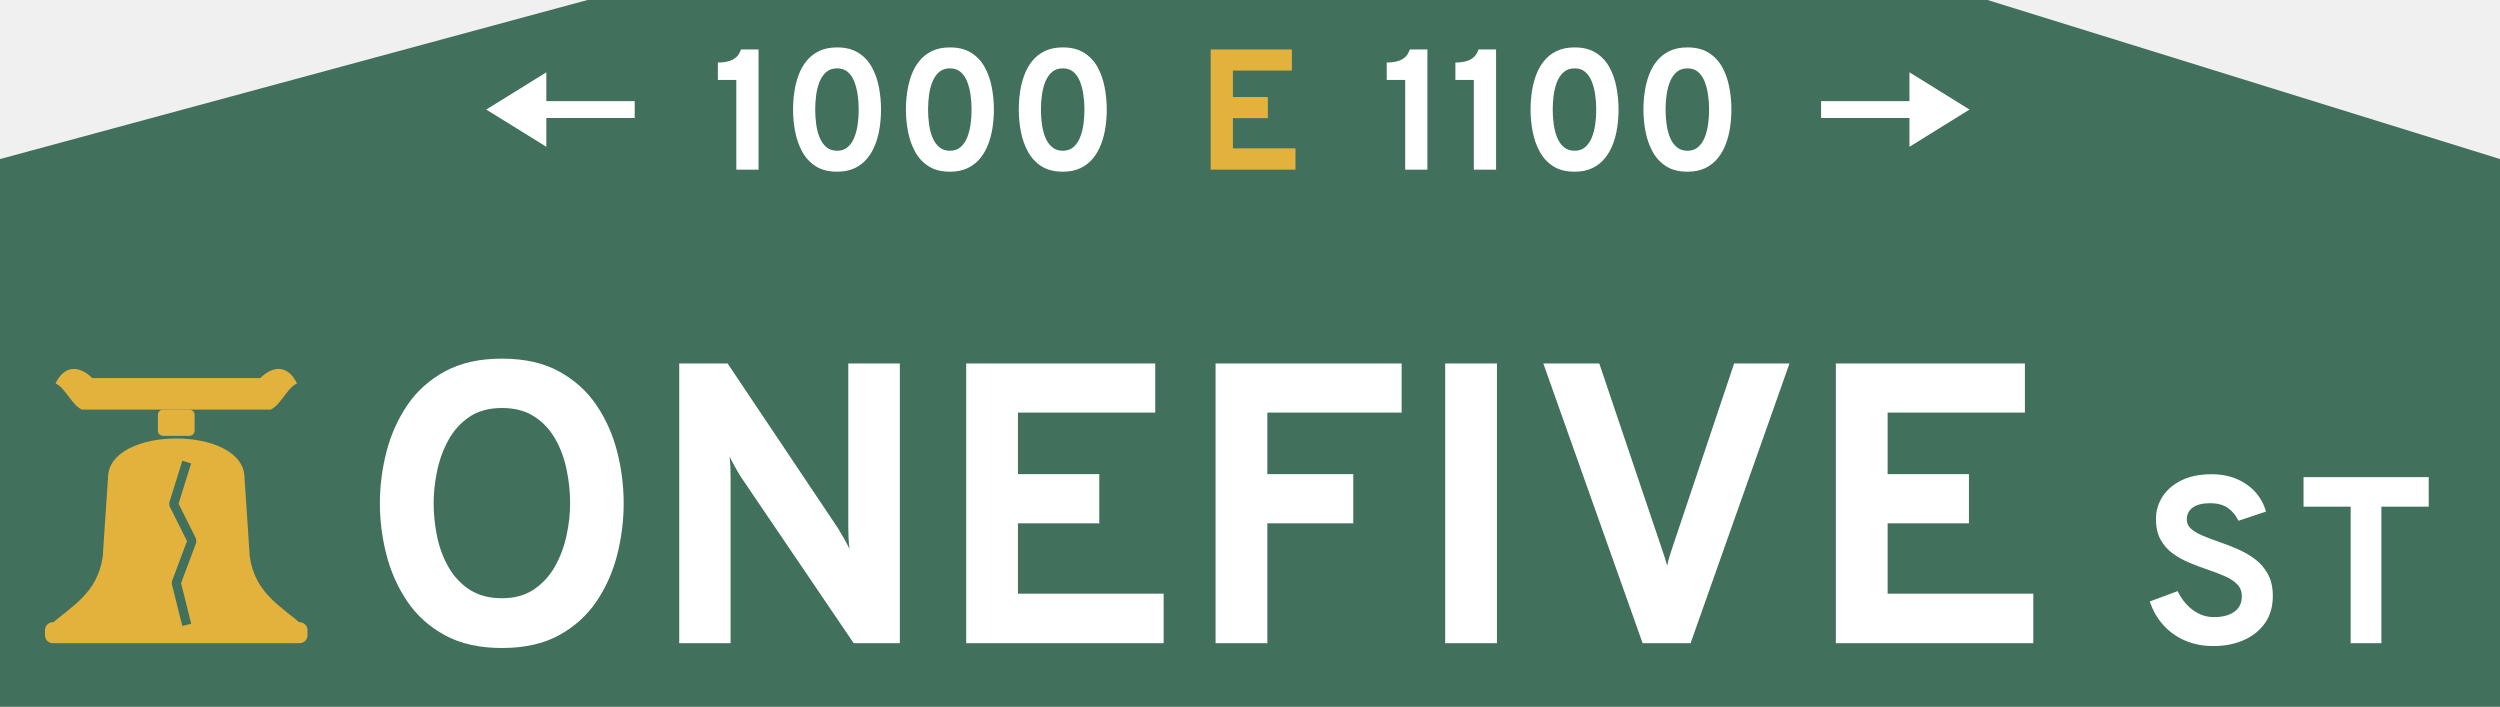
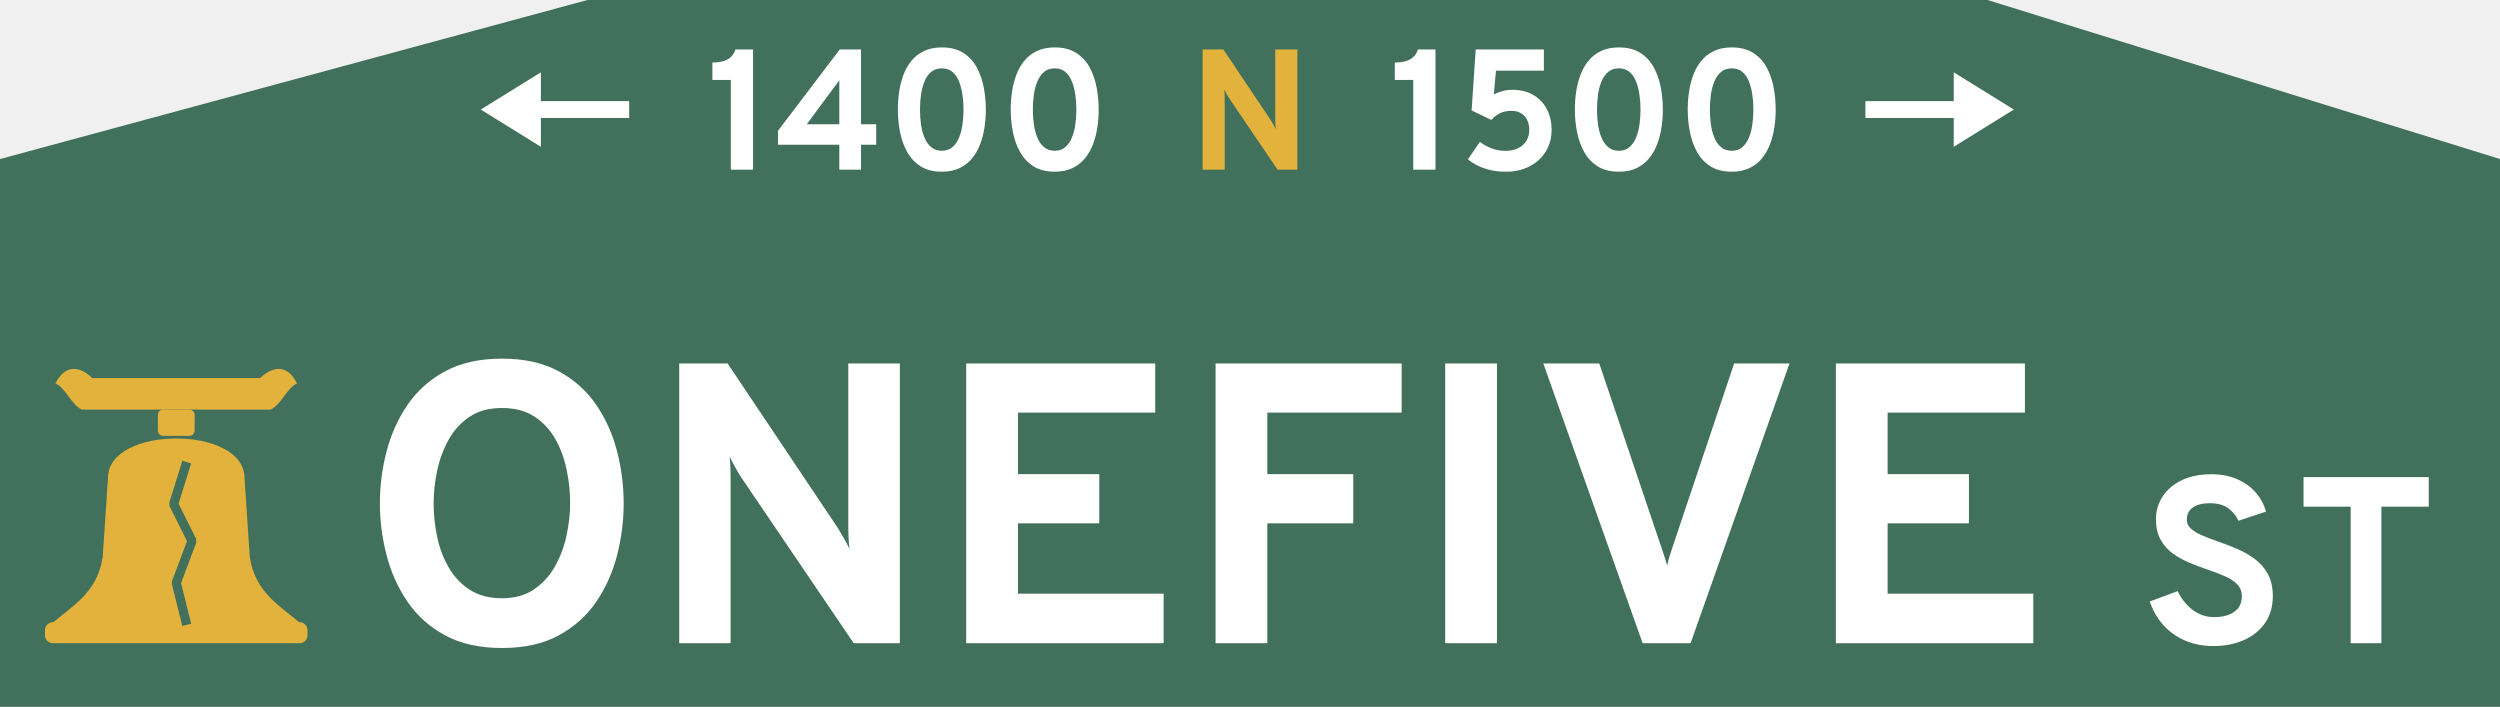
<svg xmlns="http://www.w3.org/2000/svg" viewBox="0 0 1100 311" width="11.0in" height="3.11in">
  <path d="M0,69.98 L258.50,0 L874.50,0 L1100,69.98 L1100,311 L0,311 Z" fill="#41715C" />
-   <path d="M532.704 74.64V21.77H568.429V31.06H542.485V42.691H557.855V51.981H542.485V65.274H570.015V74.64Z" fill="#E3B23C" />
-   <path d="M323.981 74.64V35.176H315.861V27.51Q318.392 27.51 320.431 26.981Q322.47 26.453 323.886 25.207Q325.302 23.96 326.02 21.77H333.762V74.64ZM368.316 75.546Q362.651 75.546 358.913 73.148Q355.174 70.75 352.984 66.747Q350.793 62.744 349.868 57.91Q348.943 53.077 348.943 48.205Q348.943 44.353 349.509 40.444Q350.076 36.536 351.379 33.024Q352.682 29.512 354.91 26.774Q357.138 24.036 360.442 22.45Q363.747 20.864 368.316 20.864Q373.943 20.864 377.7 23.243Q381.458 25.622 383.629 29.587Q385.801 33.552 386.726 38.405Q387.651 43.258 387.651 48.205Q387.651 52.057 387.085 55.947Q386.518 59.836 385.197 63.348Q383.875 66.861 381.647 69.617Q379.419 72.374 376.133 73.96Q372.848 75.546 368.316 75.546ZM368.316 66.332Q371.111 66.332 372.942 64.765Q374.774 63.197 375.85 60.592Q376.926 57.986 377.379 54.776Q377.833 51.566 377.833 48.205Q377.833 44.806 377.361 41.596Q376.889 38.386 375.831 35.762Q374.774 33.137 372.942 31.608Q371.111 30.078 368.316 30.078Q365.484 30.078 363.633 31.626Q361.783 33.175 360.688 35.799Q359.592 38.424 359.139 41.634Q358.686 44.844 358.686 48.205Q358.686 51.566 359.139 54.795Q359.592 58.024 360.688 60.629Q361.783 63.235 363.652 64.784Q365.521 66.332 368.316 66.332ZM417.976 75.546Q412.311 75.546 408.573 73.148Q404.834 70.75 402.644 66.747Q400.453 62.744 399.528 57.91Q398.603 53.077 398.603 48.205Q398.603 44.353 399.169 40.444Q399.736 36.536 401.039 33.024Q402.342 29.512 404.57 26.774Q406.798 24.036 410.102 22.45Q413.407 20.864 417.976 20.864Q423.603 20.864 427.36 23.243Q431.118 25.622 433.289 29.587Q435.461 33.552 436.386 38.405Q437.311 43.258 437.311 48.205Q437.311 52.057 436.745 55.947Q436.178 59.836 434.857 63.348Q433.535 66.861 431.307 69.617Q429.079 72.374 425.793 73.96Q422.508 75.546 417.976 75.546ZM417.976 66.332Q420.771 66.332 422.602 64.765Q424.434 63.197 425.51 60.592Q426.586 57.986 427.039 54.776Q427.493 51.566 427.493 48.205Q427.493 44.806 427.021 41.596Q426.549 38.386 425.491 35.762Q424.434 33.137 422.602 31.608Q420.771 30.078 417.976 30.078Q415.144 30.078 413.293 31.626Q411.443 33.175 410.348 35.799Q409.253 38.424 408.799 41.634Q408.346 44.844 408.346 48.205Q408.346 51.566 408.799 54.795Q409.253 58.024 410.348 60.629Q411.443 63.235 413.312 64.784Q415.182 66.332 417.976 66.332ZM467.636 75.546Q461.971 75.546 458.233 73.148Q454.494 70.75 452.304 66.747Q450.113 62.744 449.188 57.91Q448.263 53.077 448.263 48.205Q448.263 44.353 448.829 40.444Q449.396 36.536 450.699 33.024Q452.002 29.512 454.23 26.774Q456.458 24.036 459.762 22.45Q463.067 20.864 467.636 20.864Q473.263 20.864 477.021 23.243Q480.778 25.622 482.95 29.587Q485.121 33.552 486.046 38.405Q486.971 43.258 486.971 48.205Q486.971 52.057 486.405 55.947Q485.838 59.836 484.517 63.348Q483.195 66.861 480.967 69.617Q478.739 72.374 475.453 73.96Q472.168 75.546 467.636 75.546ZM467.636 66.332Q470.431 66.332 472.262 64.765Q474.094 63.197 475.17 60.592Q476.246 57.986 476.7 54.776Q477.153 51.566 477.153 48.205Q477.153 44.806 476.681 41.596Q476.209 38.386 475.151 35.762Q474.094 33.137 472.262 31.608Q470.431 30.078 467.636 30.078Q464.804 30.078 462.953 31.626Q461.103 33.175 460.008 35.799Q458.913 38.424 458.459 41.634Q458.006 44.844 458.006 48.205Q458.006 51.566 458.459 54.795Q458.913 58.024 460.008 60.629Q461.103 63.235 462.972 64.784Q464.842 66.332 467.636 66.332Z" fill="#FFFFFF" />
-   <path d="M618.278 74.64V35.176H610.159V27.51Q612.689 27.51 614.728 26.981Q616.767 26.453 618.183 25.207Q619.6 23.96 620.317 21.77H628.059V74.64ZM648.489 74.64V35.176H640.37V27.51Q642.9 27.51 644.939 26.981Q646.979 26.453 648.395 25.207Q649.811 23.96 650.529 21.77H658.27V74.64ZM692.825 75.546Q687.16 75.546 683.421 73.148Q679.683 70.75 677.492 66.747Q675.302 62.744 674.377 57.91Q673.451 53.077 673.451 48.205Q673.451 44.353 674.018 40.444Q674.584 36.536 675.887 33.024Q677.19 29.512 679.418 26.774Q681.646 24.036 684.951 22.45Q688.255 20.864 692.825 20.864Q698.451 20.864 702.209 23.243Q705.966 25.622 708.138 29.587Q710.309 33.552 711.235 38.405Q712.16 43.258 712.16 48.205Q712.16 52.057 711.593 55.947Q711.027 59.836 709.705 63.348Q708.383 66.861 706.155 69.617Q703.927 72.374 700.642 73.96Q697.356 75.546 692.825 75.546ZM692.825 66.332Q695.619 66.332 697.451 64.765Q699.282 63.197 700.359 60.592Q701.435 57.986 701.888 54.776Q702.341 51.566 702.341 48.205Q702.341 44.806 701.869 41.596Q701.397 38.386 700.34 35.762Q699.282 33.137 697.451 31.608Q695.619 30.078 692.825 30.078Q689.992 30.078 688.142 31.626Q686.291 33.175 685.196 35.799Q684.101 38.424 683.648 41.634Q683.195 44.844 683.195 48.205Q683.195 51.566 683.648 54.795Q684.101 58.024 685.196 60.629Q686.291 63.235 688.161 64.784Q690.03 66.332 692.825 66.332ZM742.485 75.546Q736.82 75.546 733.081 73.148Q729.343 70.75 727.152 66.747Q724.962 62.744 724.037 57.91Q723.111 53.077 723.111 48.205Q723.111 44.353 723.678 40.444Q724.244 36.536 725.547 33.024Q726.85 29.512 729.078 26.774Q731.306 24.036 734.611 22.45Q737.915 20.864 742.485 20.864Q748.111 20.864 751.869 23.243Q755.627 25.622 757.798 29.587Q759.969 33.552 760.895 38.405Q761.82 43.258 761.82 48.205Q761.82 52.057 761.253 55.947Q760.687 59.836 759.365 63.348Q758.043 66.861 755.815 69.617Q753.587 72.374 750.302 73.96Q747.016 75.546 742.485 75.546ZM742.485 66.332Q745.279 66.332 747.111 64.765Q748.942 63.197 750.019 60.592Q751.095 57.986 751.548 54.776Q752.001 51.566 752.001 48.205Q752.001 44.806 751.529 41.596Q751.057 38.386 750 35.762Q748.942 33.137 747.111 31.608Q745.279 30.078 742.485 30.078Q739.652 30.078 737.802 31.626Q735.951 33.175 734.856 35.799Q733.761 38.424 733.308 41.634Q732.855 44.844 732.855 48.205Q732.855 51.566 733.308 54.795Q733.761 58.024 734.856 60.629Q735.951 63.235 737.821 64.784Q739.69 66.332 742.485 66.332Z" fill="#FFFFFF" />
-   <path d="M279.27,44.50 L240.39,44.50 L240.39,31.82 L213.96,48.20 L240.39,64.59 L240.39,51.91 L279.27,51.91 Z" fill="#FFFFFF" />
-   <path d="M801.28,44.50 L840.16,44.50 L840.16,31.82 L866.59,48.20 L840.16,64.59 L840.16,51.91 L801.28,51.91 Z" fill="#FFFFFF" />
+   <path d="M529.154 74.64V21.77H538.293L559.139 52.888Q559.554 53.568 560.215 54.719Q560.876 55.871 561.329 56.815Q561.216 55.984 561.159 54.795Q561.103 53.605 561.103 52.888V21.77H570.846V74.64H562.122L540.861 43.296Q540.446 42.654 539.785 41.483Q539.124 40.312 538.671 39.368Q538.784 40.312 538.822 41.407Q538.86 42.503 538.86 43.296V74.64Z" fill="#E3B23C" />
+   <path d="M321.564 74.64V35.176H313.445V27.51Q315.975 27.51 318.014 26.981Q320.053 26.453 321.469 25.207Q322.886 23.96 323.603 21.77H331.345V74.64ZM369.298 74.64V63.688H342.296V57.571L369.487 21.77H378.852V54.663H385.537V63.688H378.852V74.64ZM354.985 54.663H369.298V35.327ZM414.426 75.546Q408.762 75.546 405.023 73.148Q401.284 70.75 399.094 66.747Q396.904 62.744 395.978 57.91Q395.053 53.077 395.053 48.205Q395.053 44.353 395.62 40.444Q396.186 36.536 397.489 33.024Q398.792 29.512 401.02 26.774Q403.248 24.036 406.552 22.45Q409.857 20.864 414.426 20.864Q420.053 20.864 423.811 23.243Q427.568 25.622 429.74 29.587Q431.911 33.552 432.836 38.405Q433.762 43.258 433.762 48.205Q433.762 52.057 433.195 55.947Q432.629 59.836 431.307 63.348Q429.985 66.861 427.757 69.617Q425.529 72.374 422.243 73.96Q418.958 75.546 414.426 75.546ZM414.426 66.332Q417.221 66.332 419.052 64.765Q420.884 63.197 421.96 60.592Q423.036 57.986 423.49 54.776Q423.943 51.566 423.943 48.205Q423.943 44.806 423.471 41.596Q422.999 38.386 421.941 35.762Q420.884 33.137 419.052 31.608Q417.221 30.078 414.426 30.078Q411.594 30.078 409.743 31.626Q407.893 33.175 406.798 35.799Q405.703 38.424 405.249 41.634Q404.796 44.844 404.796 48.205Q404.796 51.566 405.249 54.795Q405.703 58.024 406.798 60.629Q407.893 63.235 409.762 64.784Q411.632 66.332 414.426 66.332ZM464.086 75.546Q458.422 75.546 454.683 73.148Q450.944 70.75 448.754 66.747Q446.564 62.744 445.638 57.91Q444.713 53.077 444.713 48.205Q444.713 44.353 445.28 40.444Q445.846 36.536 447.149 33.024Q448.452 29.512 450.68 26.774Q452.908 24.036 456.212 22.45Q459.517 20.864 464.086 20.864Q469.713 20.864 473.471 23.243Q477.228 25.622 479.4 29.587Q481.571 33.552 482.496 38.405Q483.422 43.258 483.422 48.205Q483.422 52.057 482.855 55.947Q482.289 59.836 480.967 63.348Q479.645 66.861 477.417 69.617Q475.189 72.374 471.903 73.96Q468.618 75.546 464.086 75.546ZM464.086 66.332Q466.881 66.332 468.712 64.765Q470.544 63.197 471.62 60.592Q472.697 57.986 473.15 54.776Q473.603 51.566 473.603 48.205Q473.603 44.806 473.131 41.596Q472.659 38.386 471.601 35.762Q470.544 33.137 468.712 31.608Q466.881 30.078 464.086 30.078Q461.254 30.078 459.403 31.626Q457.553 33.175 456.458 35.799Q455.363 38.424 454.91 41.634Q454.456 44.844 454.456 48.205Q454.456 51.566 454.91 54.795Q455.363 58.024 456.458 60.629Q457.553 63.235 459.422 64.784Q461.292 66.332 464.086 66.332Z" fill="#FFFFFF" />
+   <path d="M621.828 74.64V35.176H613.708V27.51Q616.239 27.51 618.278 26.981Q620.317 26.453 621.733 25.207Q623.149 23.96 623.867 21.77H631.609V74.64ZM662.575 75.546Q658.572 75.546 655.362 74.734Q652.152 73.922 649.773 72.657Q647.394 71.392 645.884 70.108L651.133 62.442Q652.492 63.462 654.173 64.349Q655.853 65.237 657.911 65.803Q659.97 66.37 662.538 66.37Q665.596 66.37 667.919 65.237Q670.241 64.104 671.563 62.027Q672.885 59.95 672.885 57.117Q672.885 54.663 671.96 52.793Q671.035 50.924 669.316 49.848Q667.598 48.771 665.106 48.771Q661.971 48.771 659.856 49.886Q657.742 51 656.193 52.774L647.507 48.583L649.32 21.77H679.305V31.098H658.232L657.288 41.521Q659.101 40.614 661.103 40.067Q663.104 39.519 665.37 39.519Q670.921 39.519 674.792 41.861Q678.663 44.202 680.683 48.167Q682.704 52.132 682.704 57.004Q682.704 62.518 680.117 66.691Q677.53 70.864 672.998 73.205Q668.467 75.546 662.575 75.546ZM712.311 75.546Q706.646 75.546 702.908 73.148Q699.169 70.75 696.979 66.747Q694.788 62.744 693.863 57.91Q692.938 53.077 692.938 48.205Q692.938 44.353 693.504 40.444Q694.071 36.536 695.374 33.024Q696.676 29.512 698.905 26.774Q701.133 24.036 704.437 22.45Q707.741 20.864 712.311 20.864Q717.938 20.864 721.695 23.243Q725.453 25.622 727.624 29.587Q729.796 33.552 730.721 38.405Q731.646 43.258 731.646 48.205Q731.646 52.057 731.08 55.947Q730.513 59.836 729.192 63.348Q727.87 66.861 725.642 69.617Q723.414 72.374 720.128 73.96Q716.843 75.546 712.311 75.546ZM712.311 66.332Q715.105 66.332 716.937 64.765Q718.769 63.197 719.845 60.592Q720.921 57.986 721.374 54.776Q721.827 51.566 721.827 48.205Q721.827 44.806 721.355 41.596Q720.883 38.386 719.826 35.762Q718.769 33.137 716.937 31.608Q715.105 30.078 712.311 30.078Q709.479 30.078 707.628 31.626Q705.778 33.175 704.683 35.799Q703.587 38.424 703.134 41.634Q702.681 44.844 702.681 48.205Q702.681 51.566 703.134 54.795Q703.587 58.024 704.683 60.629Q705.778 63.235 707.647 64.784Q709.516 66.332 712.311 66.332ZM761.971 75.546Q756.306 75.546 752.568 73.148Q748.829 70.75 746.639 66.747Q744.448 62.744 743.523 57.91Q742.598 53.077 742.598 48.205Q742.598 44.353 743.164 40.444Q743.731 36.536 745.034 33.024Q746.337 29.512 748.565 26.774Q750.793 24.036 754.097 22.45Q757.401 20.864 761.971 20.864Q767.598 20.864 771.355 23.243Q775.113 25.622 777.284 29.587Q779.456 33.552 780.381 38.405Q781.306 43.258 781.306 48.205Q781.306 52.057 780.74 55.947Q780.173 59.836 778.852 63.348Q777.53 66.861 775.302 69.617Q773.074 72.374 769.788 73.96Q766.503 75.546 761.971 75.546ZM761.971 66.332Q764.765 66.332 766.597 64.765Q768.429 63.197 769.505 60.592Q770.581 57.986 771.034 54.776Q771.488 51.566 771.488 48.205Q771.488 44.806 771.015 41.596Q770.543 38.386 769.486 35.762Q768.429 33.137 766.597 31.608Q764.765 30.078 761.971 30.078Q759.139 30.078 757.288 31.626Q755.438 33.175 754.343 35.799Q753.247 38.424 752.794 41.634Q752.341 44.844 752.341 48.205Q752.341 51.566 752.794 54.795Q753.247 58.024 754.343 60.629Q755.438 63.235 757.307 64.784Q759.176 66.332 761.971 66.332Z" fill="#FFFFFF" />
+   <path d="M276.85,44.50 L237.98,44.50 L237.98,31.82 L211.54,48.20 L237.98,64.59 L237.98,51.91 L276.85,51.91 Z" fill="#FFFFFF" />
+   <path d="M820.77,44.50 L859.64,44.50 L859.64,31.82 L886.08,48.20 L859.64,64.59 L859.64,51.91 L820.77,51.91 Z" fill="#FFFFFF" />
  <g transform="translate(19.80,157.12) scale(1.155)" fill="#E3B23C">
    <path d="M4,10 C8,2 14,4 18,8 L82,8 C86,4 92,2 96,10 C92,12 90,18 86,20 L14,20 C10,18 8,12 4,10 Z" />
    <rect x="43" y="20" width="14" height="10" rx="2" />
    <path d="M24,46 C24,26 76,26 76,46 L78,76 C80,90 90,95 98,102 L2,102 C10,95 20,90 22,76 Z" />
    <rect x="0" y="101" width="100" height="8" rx="3" />
    <path d="M54,40 L49,56 L56,70 L50,86 L54,102" fill="none" stroke="#41715C" stroke-width="3.5" stroke-linejoin="bevel" />
  </g>
  <path d="M973.887 284.263Q967.049 284.263 961.463 281.862Q955.877 279.46 951.884 275.049Q947.89 270.638 945.906 264.634L958.174 260.093Q960.523 265.104 964.726 268.315Q968.928 271.525 974.201 271.525Q979.786 271.525 983.101 269.176Q986.416 266.827 986.416 262.337Q986.416 259.257 984.459 257.195Q982.501 255.133 979.186 253.645Q975.871 252.158 971.695 250.748Q967.675 249.391 963.603 247.72Q959.531 246.05 956.138 243.622Q952.745 241.195 950.683 237.488Q948.621 233.782 948.621 228.405Q948.621 223.028 951.492 218.539Q954.363 214.049 959.819 211.361Q965.274 208.672 973.052 208.672Q979.421 208.672 984.354 210.839Q989.288 213.005 992.524 216.711Q995.761 220.418 997.014 225.116L984.902 229.136Q983.441 225.847 980.439 223.628Q977.437 221.41 972.321 221.41Q967.519 221.41 964.856 223.289Q962.194 225.168 962.194 228.614Q962.194 230.963 963.995 232.607Q965.796 234.252 968.85 235.557Q971.904 236.862 975.767 238.219Q980.1 239.681 984.406 241.534Q988.713 243.387 992.237 246.05Q995.761 248.712 997.901 252.654Q1000.041 256.595 1000.041 262.285Q1000.041 269.28 996.57 274.188Q993.098 279.095 987.199 281.679Q981.3 284.263 973.887 284.263ZM1034.287 283.01V222.924H1013.562V209.925H1068.637V222.924H1047.808V283.01Z" fill="#FFFFFF" />
  <path d="M220.871 285.12Q206.099 285.12 195.812 279.537Q185.524 273.954 179.238 264.677Q172.951 255.401 170.049 244.146Q167.148 232.892 167.148 221.461Q167.148 210.031 170.049 198.776Q172.951 187.522 179.238 178.246Q185.524 168.969 195.812 163.386Q206.099 157.803 220.871 157.803Q235.643 157.803 245.886 163.386Q256.129 168.969 262.416 178.246Q268.703 187.522 271.561 198.776Q274.418 210.031 274.418 221.461Q274.418 232.892 271.561 244.146Q268.703 255.401 262.416 264.677Q256.129 273.954 245.886 279.537Q235.643 285.12 220.871 285.12ZM220.871 263.227Q229.136 263.227 234.895 259.358Q240.654 255.489 244.171 249.246Q247.688 243.003 249.271 235.662Q250.854 228.32 250.854 221.461Q250.854 214.076 249.315 206.646Q247.776 199.216 244.303 193.105Q240.83 186.994 235.071 183.257Q229.312 179.52 220.871 179.52Q212.342 179.52 206.583 183.389Q200.824 187.258 197.351 193.545Q193.877 199.832 192.339 207.173Q190.8 214.515 190.8 221.461Q190.8 228.759 192.339 236.145Q193.877 243.531 197.438 249.686Q200.999 255.841 206.759 259.534Q212.518 263.227 220.871 263.227ZM298.862 283.01V159.913H320.14L368.675 232.364Q369.643 233.947 371.181 236.629Q372.72 239.311 373.775 241.509Q373.511 239.574 373.379 236.805Q373.248 234.035 373.248 232.364V159.913H395.933V283.01H375.622L326.119 210.031Q325.152 208.536 323.613 205.811Q322.074 203.085 321.019 200.887Q321.283 203.085 321.371 205.635Q321.459 208.185 321.459 210.031V283.01ZM425.124 283.01V159.913H508.303V181.543H447.897V208.624H483.683V230.254H447.897V261.204H511.996V283.01ZM534.856 283.01V159.913H616.716V181.543H557.629V208.624H595.438V230.254H557.629V283.01ZM635.884 283.01V159.913H658.657V283.01ZM722.755 283.01 679.056 159.913H703.675L731.196 241.421Q731.812 243.267 732.471 245.246Q733.131 247.224 733.57 248.895Q733.834 247.4 734.406 245.421Q734.977 243.443 735.681 241.421L763.026 159.913H787.381L743.858 283.01ZM807.78 283.01V159.913H890.959V181.543H830.553V208.624H866.339V230.254H830.553V261.204H894.652V283.01Z" fill="#FFFFFF" />
</svg>
